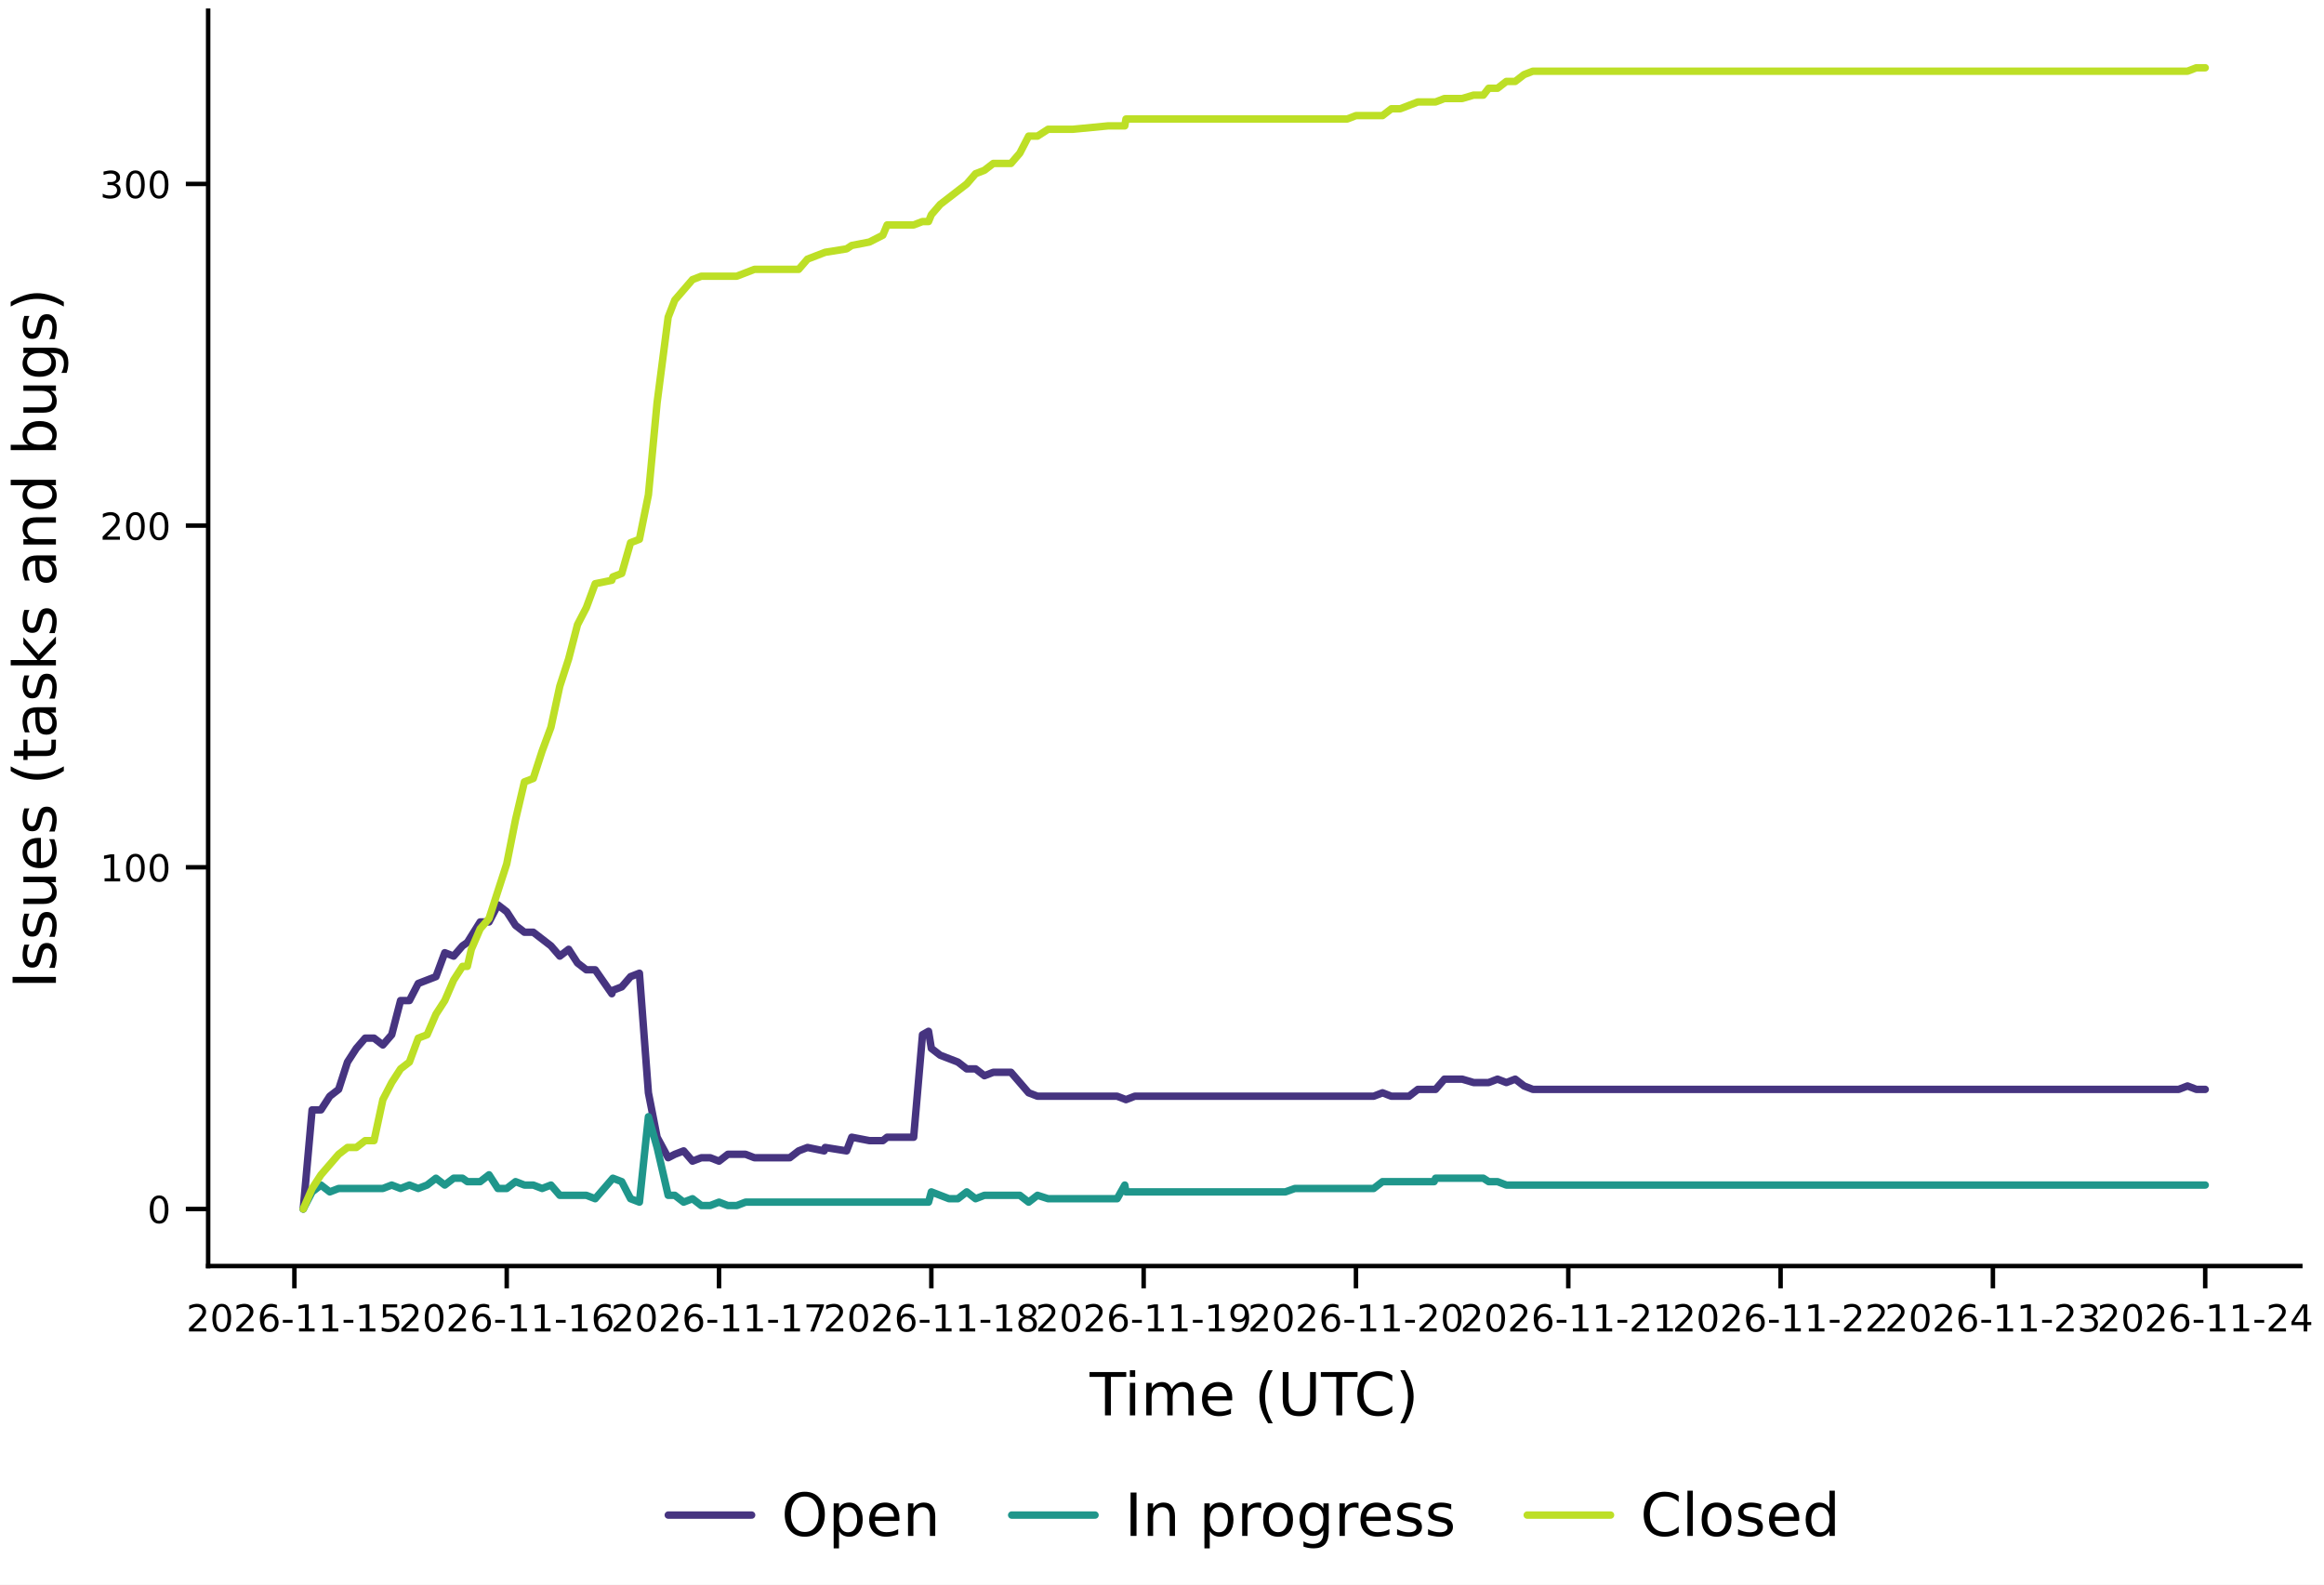
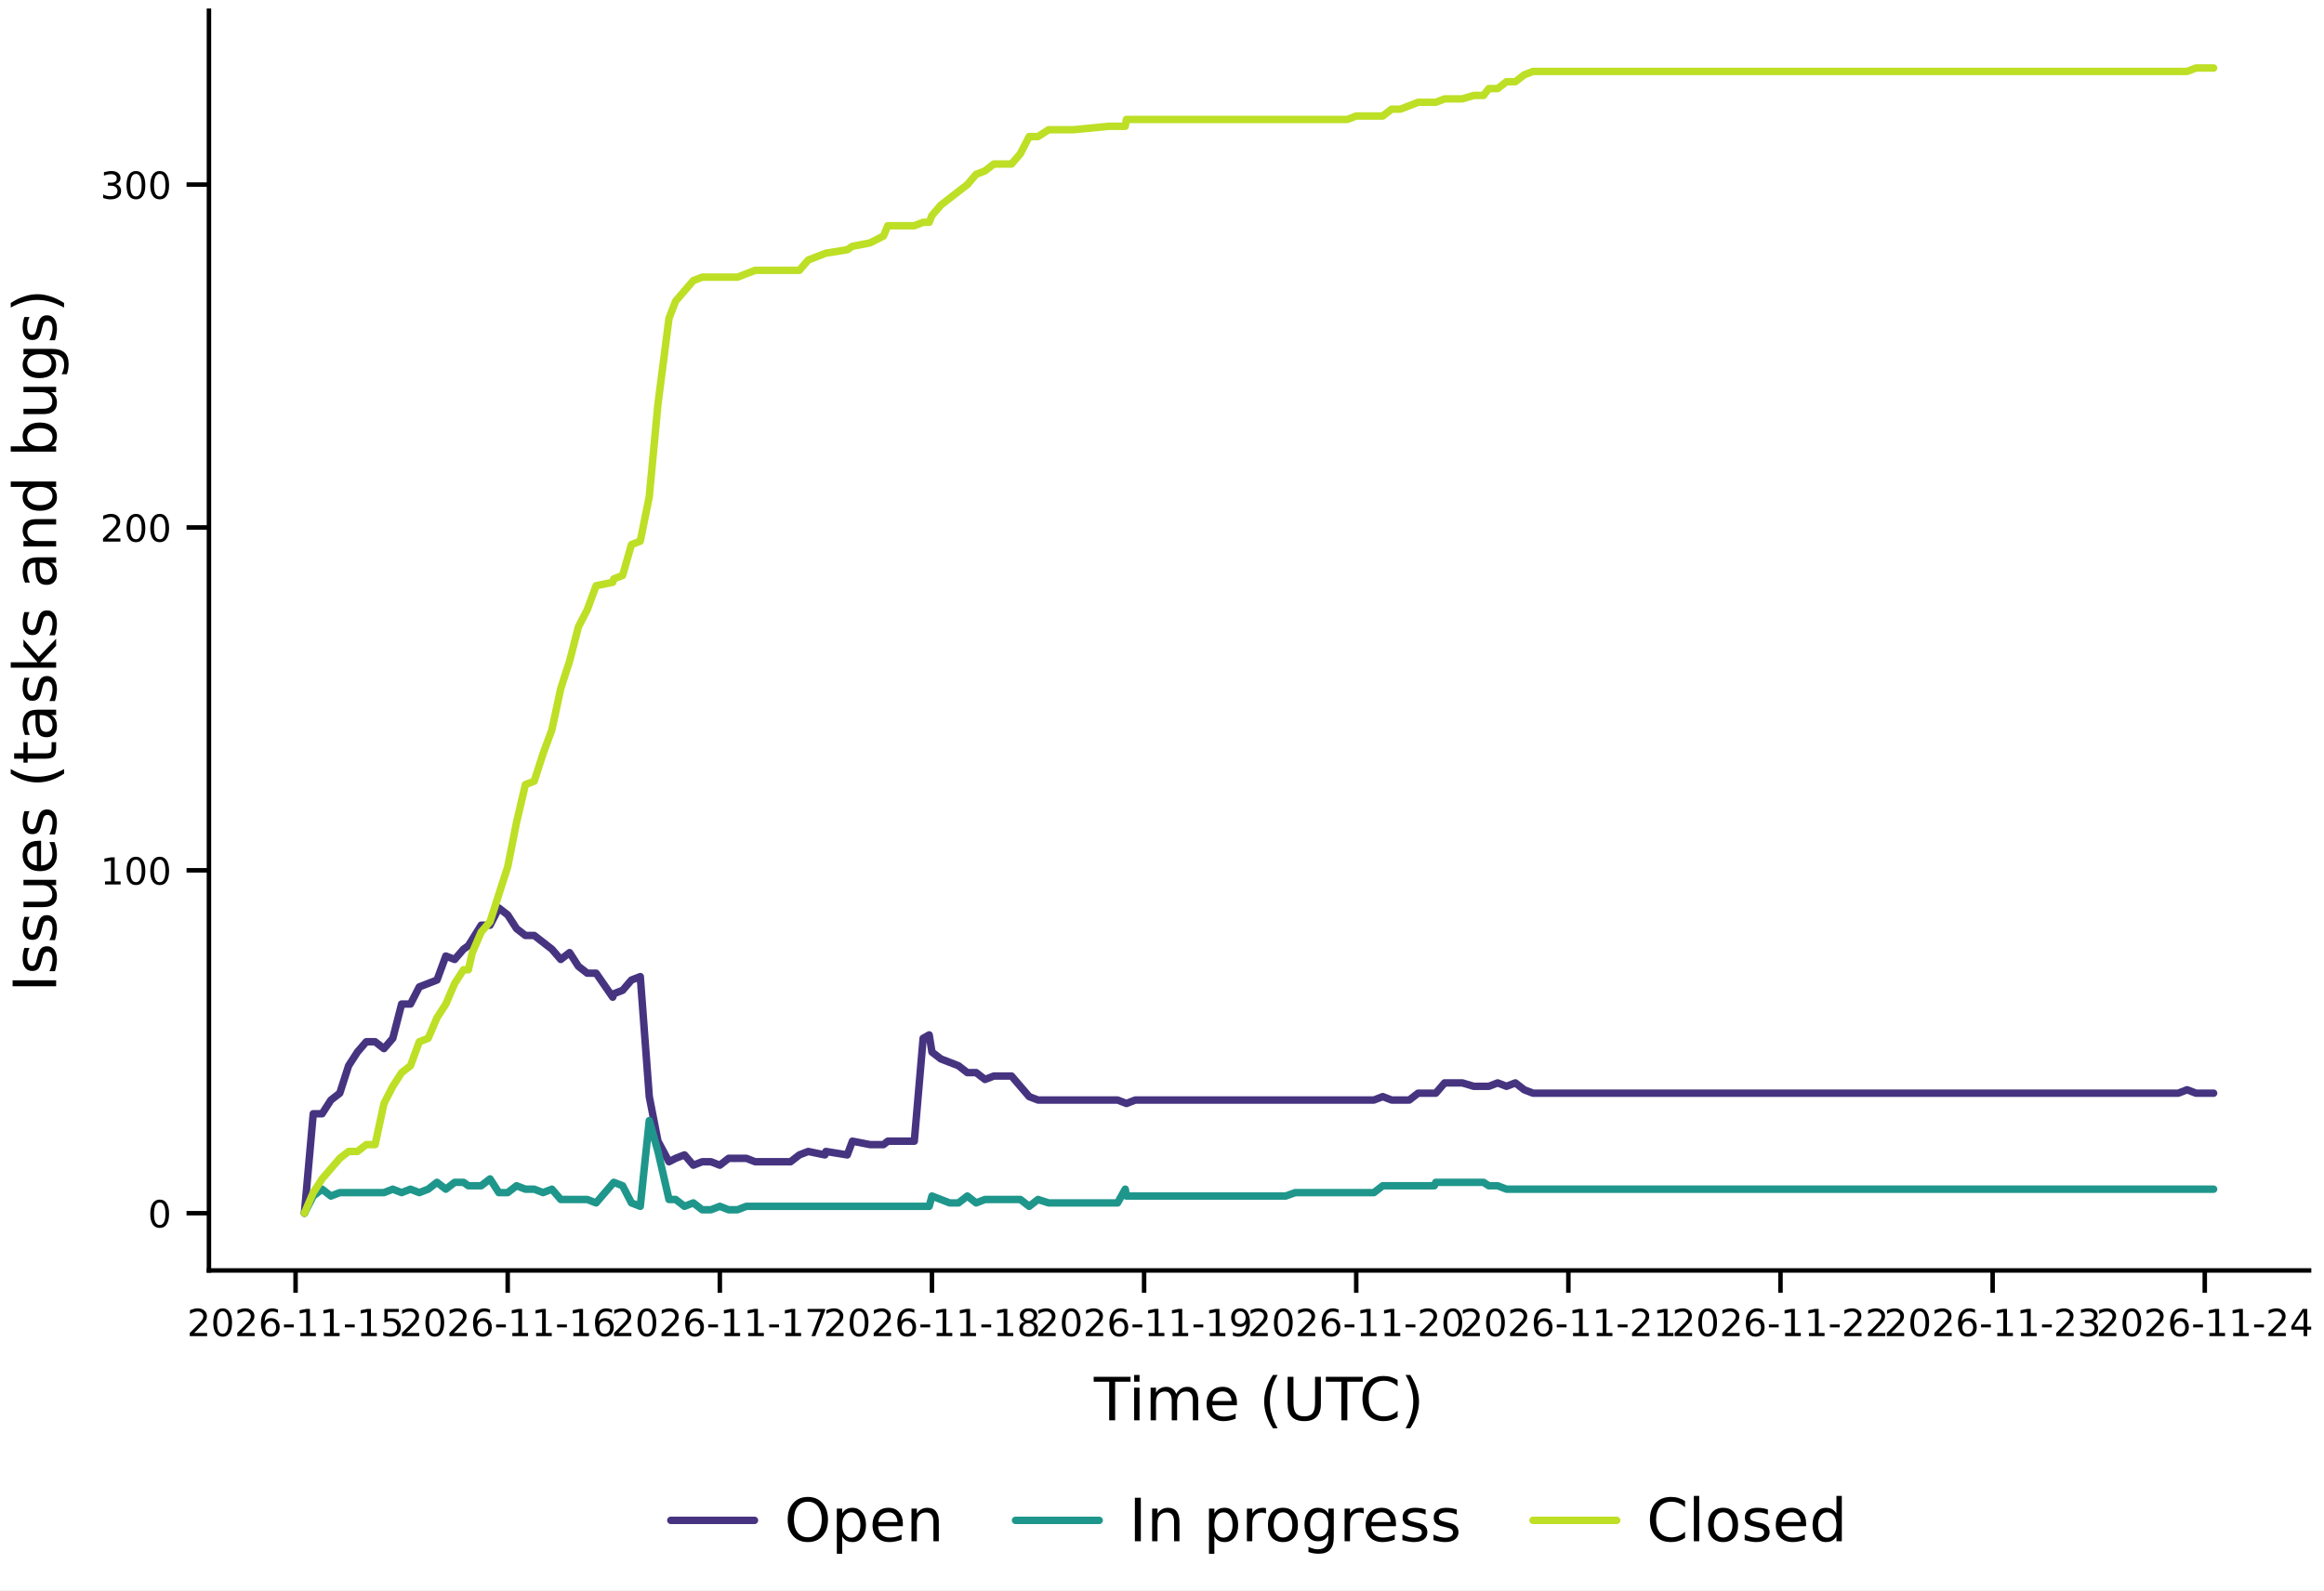
- <svg xmlns="http://www.w3.org/2000/svg" xmlns:xlink="http://www.w3.org/1999/xlink" width="312.44pt" height="213.046pt" viewBox="0 0 312.44 213.046" version="1.1">
+ <svg xmlns="http://www.w3.org/2000/svg" xmlns:xlink="http://www.w3.org/1999/xlink" width="311.256pt" height="213.046pt" viewBox="0 0 311.256 213.046" version="1.1">
  <defs>
    <style type="text/css">*{stroke-linejoin: round; stroke-linecap: butt}</style>
  </defs>
  <g id="figure_1">
    <g id="patch_1">
-       <path d="M 0 213.046  L 312.44 213.046  L 312.44 0  L 0 0  z " style="fill: #ffffff" />
+       <path d="M -0 213.046  L 311.256 213.046  L 311.256 0  L -0 0  z " style="fill: #ffffff" />
    </g>
    <g id="axes_1">
      <g id="patch_2">
        <path d="M 27.984 170.203  L 309.256 170.203  L 309.256 1.44  L 27.984 1.44  z " style="fill: #ffffff" />
      </g>
      <g id="matplotlib.axis_1">
        <g id="xtick_1">
          <g id="line2d_1">
            <defs>
-               <path id="m08bd4f8aca" d="M 0 0  L 0 3  " style="stroke: #000000; stroke-width: 0.6" />
+               <path id="mfcbfd6a305" d="M 0 0  L 0 3  " style="stroke: #000000; stroke-width: 0.6" />
            </defs>
            <g>
-               <use xlink:href="#m08bd4f8aca" x="39.58" y="170.203" style="stroke: #000000; stroke-width: 0.6" />
+               <use xlink:href="#mfcbfd6a305" x="39.586" y="170.203" style="stroke: #000000; stroke-width: 0.6" />
            </g>
          </g>
          <g id="text_1">
-             <text style="font-size: 5px; font-family: 'DejaVu Sans', sans-serif; text-anchor: middle" x="39.58" y="179.002" transform="rotate(-0 39.58013 179.0017)">2026-11-15</text>
+             <text style="font-size: 5px; font-family: 'DejaVu Sans', sans-serif; text-anchor: middle" x="39.586" y="179.002" transform="rotate(-0 39.58564 179.0017)">2026-11-15</text>
          </g>
        </g>
        <g id="xtick_2">
          <g id="line2d_2">
            <g>
-               <use xlink:href="#m08bd4f8aca" x="68.124" y="170.203" style="stroke: #000000; stroke-width: 0.6" />
+               <use xlink:href="#mfcbfd6a305" x="67.997" y="170.203" style="stroke: #000000; stroke-width: 0.6" />
            </g>
          </g>
          <g id="text_2">
-             <text style="font-size: 5px; font-family: 'DejaVu Sans', sans-serif; text-anchor: middle" x="68.124" y="179.002" transform="rotate(-0 68.12354 179.0017)">2026-11-16</text>
+             <text style="font-size: 5px; font-family: 'DejaVu Sans', sans-serif; text-anchor: middle" x="67.997" y="179.002" transform="rotate(-0 67.99689 179.0017)">2026-11-16</text>
          </g>
        </g>
        <g id="xtick_3">
          <g id="line2d_3">
            <g>
-               <use xlink:href="#m08bd4f8aca" x="96.667" y="170.203" style="stroke: #000000; stroke-width: 0.6" />
+               <use xlink:href="#mfcbfd6a305" x="96.408" y="170.203" style="stroke: #000000; stroke-width: 0.6" />
            </g>
          </g>
          <g id="text_3">
-             <text style="font-size: 5px; font-family: 'DejaVu Sans', sans-serif; text-anchor: middle" x="96.667" y="179.002" transform="rotate(-0 96.66694 179.0017)">2026-11-17</text>
+             <text style="font-size: 5px; font-family: 'DejaVu Sans', sans-serif; text-anchor: middle" x="96.408" y="179.002" transform="rotate(-0 96.40815 179.0017)">2026-11-17</text>
          </g>
        </g>
        <g id="xtick_4">
          <g id="line2d_4">
            <g>
-               <use xlink:href="#m08bd4f8aca" x="125.21" y="170.203" style="stroke: #000000; stroke-width: 0.6" />
+               <use xlink:href="#mfcbfd6a305" x="124.819" y="170.203" style="stroke: #000000; stroke-width: 0.6" />
            </g>
          </g>
          <g id="text_4">
-             <text style="font-size: 5px; font-family: 'DejaVu Sans', sans-serif; text-anchor: middle" x="125.21" y="179.002" transform="rotate(-0 125.2103 179.0017)">2026-11-18</text>
+             <text style="font-size: 5px; font-family: 'DejaVu Sans', sans-serif; text-anchor: middle" x="124.819" y="179.002" transform="rotate(-0 124.8194 179.0017)">2026-11-18</text>
          </g>
        </g>
        <g id="xtick_5">
          <g id="line2d_5">
            <g>
-               <use xlink:href="#m08bd4f8aca" x="153.754" y="170.203" style="stroke: #000000; stroke-width: 0.6" />
+               <use xlink:href="#mfcbfd6a305" x="153.231" y="170.203" style="stroke: #000000; stroke-width: 0.6" />
            </g>
          </g>
          <g id="text_5">
-             <text style="font-size: 5px; font-family: 'DejaVu Sans', sans-serif; text-anchor: middle" x="153.754" y="179.002" transform="rotate(-0 153.7537 179.0017)">2026-11-19</text>
+             <text style="font-size: 5px; font-family: 'DejaVu Sans', sans-serif; text-anchor: middle" x="153.231" y="179.002" transform="rotate(-0 153.2307 179.0017)">2026-11-19</text>
          </g>
        </g>
        <g id="xtick_6">
          <g id="line2d_6">
            <g>
-               <use xlink:href="#m08bd4f8aca" x="182.297" y="170.203" style="stroke: #000000; stroke-width: 0.6" />
+               <use xlink:href="#mfcbfd6a305" x="181.642" y="170.203" style="stroke: #000000; stroke-width: 0.6" />
            </g>
          </g>
          <g id="text_6">
-             <text style="font-size: 5px; font-family: 'DejaVu Sans', sans-serif; text-anchor: middle" x="182.297" y="179.002" transform="rotate(-0 182.2971 179.0017)">2026-11-20</text>
+             <text style="font-size: 5px; font-family: 'DejaVu Sans', sans-serif; text-anchor: middle" x="181.642" y="179.002" transform="rotate(-0 181.6419 179.0017)">2026-11-20</text>
          </g>
        </g>
        <g id="xtick_7">
          <g id="line2d_7">
            <g>
-               <use xlink:href="#m08bd4f8aca" x="210.841" y="170.203" style="stroke: #000000; stroke-width: 0.6" />
+               <use xlink:href="#mfcbfd6a305" x="210.053" y="170.203" style="stroke: #000000; stroke-width: 0.6" />
            </g>
          </g>
          <g id="text_7">
-             <text style="font-size: 5px; font-family: 'DejaVu Sans', sans-serif; text-anchor: middle" x="210.841" y="179.002" transform="rotate(-0 210.8405 179.0017)">2026-11-21</text>
+             <text style="font-size: 5px; font-family: 'DejaVu Sans', sans-serif; text-anchor: middle" x="210.053" y="179.002" transform="rotate(-0 210.0532 179.0017)">2026-11-21</text>
          </g>
        </g>
        <g id="xtick_8">
          <g id="line2d_8">
            <g>
-               <use xlink:href="#m08bd4f8aca" x="239.384" y="170.203" style="stroke: #000000; stroke-width: 0.6" />
+               <use xlink:href="#mfcbfd6a305" x="238.464" y="170.203" style="stroke: #000000; stroke-width: 0.6" />
            </g>
          </g>
          <g id="text_8">
-             <text style="font-size: 5px; font-family: 'DejaVu Sans', sans-serif; text-anchor: middle" x="239.384" y="179.002" transform="rotate(-0 239.3839 179.0017)">2026-11-22</text>
+             <text style="font-size: 5px; font-family: 'DejaVu Sans', sans-serif; text-anchor: middle" x="238.464" y="179.002" transform="rotate(-0 238.4644 179.0017)">2026-11-22</text>
          </g>
        </g>
        <g id="xtick_9">
          <g id="line2d_9">
            <g>
-               <use xlink:href="#m08bd4f8aca" x="267.927" y="170.203" style="stroke: #000000; stroke-width: 0.6" />
+               <use xlink:href="#mfcbfd6a305" x="266.876" y="170.203" style="stroke: #000000; stroke-width: 0.6" />
            </g>
          </g>
          <g id="text_9">
-             <text style="font-size: 5px; font-family: 'DejaVu Sans', sans-serif; text-anchor: middle" x="267.927" y="179.002" transform="rotate(-0 267.9274 179.0017)">2026-11-23</text>
+             <text style="font-size: 5px; font-family: 'DejaVu Sans', sans-serif; text-anchor: middle" x="266.876" y="179.002" transform="rotate(-0 266.8757 179.0017)">2026-11-23</text>
          </g>
        </g>
        <g id="xtick_10">
          <g id="line2d_10">
            <g>
-               <use xlink:href="#m08bd4f8aca" x="296.471" y="170.203" style="stroke: #000000; stroke-width: 0.6" />
+               <use xlink:href="#mfcbfd6a305" x="295.287" y="170.203" style="stroke: #000000; stroke-width: 0.6" />
            </g>
          </g>
          <g id="text_10">
-             <text style="font-size: 5px; font-family: 'DejaVu Sans', sans-serif; text-anchor: middle" x="296.471" y="179.002" transform="rotate(-0 296.4708 179.0017)">2026-11-24</text>
+             <text style="font-size: 5px; font-family: 'DejaVu Sans', sans-serif; text-anchor: middle" x="295.287" y="179.002" transform="rotate(-0 295.287 179.0017)">2026-11-24</text>
          </g>
        </g>
        <g id="text_11">
          <text style="font-size: 8px; font-family: 'DejaVu Sans', sans-serif; text-anchor: middle" x="168.62" y="190.282" transform="rotate(-0 168.6201 190.2816)">Time (UTC)</text>
        </g>
      </g>
      <g id="matplotlib.axis_2">
        <g id="ytick_1">
          <g id="line2d_11">
            <defs>
-               <path id="m0aedb376db" d="M 0 0  L -3 0  " style="stroke: #000000; stroke-width: 0.6" />
+               <path id="m77edbe0957" d="M 0 0  L -3 0  " style="stroke: #000000; stroke-width: 0.6" />
            </defs>
            <g>
-               <use xlink:href="#m0aedb376db" x="27.984" y="162.532" style="stroke: #000000; stroke-width: 0.6" />
+               <use xlink:href="#m77edbe0957" x="27.984" y="162.532" style="stroke: #000000; stroke-width: 0.6" />
            </g>
          </g>
          <g id="text_12">
            <text style="font-size: 5px; font-family: 'DejaVu Sans', sans-serif; text-anchor: end" x="22.984" y="164.431" transform="rotate(-0 22.98438 164.4312)">0</text>
          </g>
        </g>
        <g id="ytick_2">
          <g id="line2d_12">
            <g>
-               <use xlink:href="#m0aedb376db" x="27.984" y="116.597" style="stroke: #000000; stroke-width: 0.6" />
+               <use xlink:href="#m77edbe0957" x="27.984" y="116.597" style="stroke: #000000; stroke-width: 0.6" />
            </g>
          </g>
          <g id="text_13">
            <text style="font-size: 5px; font-family: 'DejaVu Sans', sans-serif; text-anchor: end" x="22.984" y="118.497" transform="rotate(-0 22.98438 118.4969)">100</text>
          </g>
        </g>
        <g id="ytick_3">
          <g id="line2d_13">
            <g>
-               <use xlink:href="#m0aedb376db" x="27.984" y="70.663" style="stroke: #000000; stroke-width: 0.6" />
+               <use xlink:href="#m77edbe0957" x="27.984" y="70.663" style="stroke: #000000; stroke-width: 0.6" />
            </g>
          </g>
          <g id="text_14">
            <text style="font-size: 5px; font-family: 'DejaVu Sans', sans-serif; text-anchor: end" x="22.984" y="72.563" transform="rotate(-0 22.98438 72.56251)">200</text>
          </g>
        </g>
        <g id="ytick_4">
          <g id="line2d_14">
            <g>
-               <use xlink:href="#m0aedb376db" x="27.984" y="24.729" style="stroke: #000000; stroke-width: 0.6" />
+               <use xlink:href="#m77edbe0957" x="27.984" y="24.729" style="stroke: #000000; stroke-width: 0.6" />
            </g>
          </g>
          <g id="text_15">
            <text style="font-size: 5px; font-family: 'DejaVu Sans', sans-serif; text-anchor: end" x="22.984" y="26.628" transform="rotate(-0 22.98438 26.62814)">300</text>
          </g>
        </g>
        <g id="text_16">
          <text style="font-size: 8px; font-family: 'DejaVu Sans', sans-serif; text-anchor: middle" x="7.519" y="85.821" transform="rotate(-90 7.51875 85.82143)">Issues (tasks and bugs)</text>
        </g>
      </g>
      <g id="line2d_15">
-         <path d="M 40.769 162.532  L 41.959 149.211  L 43.148 149.211  L 44.337 147.373  L 45.527 146.455  L 46.716 142.78  L 47.905 140.943  L 49.095 139.565  L 50.284 139.565  L 51.473 140.483  L 52.663 139.105  L 53.852 134.512  L 55.041 134.512  L 56.23 132.215  L 58.609 131.296  L 59.798 128.081  L 60.988 128.54  L 62.177 127.162  L 62.831 126.703  L 64.556 123.947  L 65.745 123.947  L 66.934 121.65  L 68.124 122.569  L 69.313 124.406  L 70.502 125.325  L 71.691 125.325  L 74.07 127.162  L 75.259 128.54  L 76.449 127.622  L 77.638 129.459  L 78.827 130.378  L 80.017 130.378  L 82.256 133.593  L 82.395 133.134  L 83.585 132.674  L 84.774 131.296  L 85.963 130.837  L 87.172 146.914  L 88.342 152.886  L 89.828 155.642  L 90.72 155.182  L 91.91 154.723  L 93.099 156.101  L 94.288 155.642  L 95.478 155.642  L 96.667 156.101  L 97.856 155.182  L 100.235 155.182  L 101.424 155.642  L 106.181 155.642  L 107.371 154.723  L 108.56 154.264  L 110.8 154.723  L 110.939 154.264  L 113.813 154.723  L 114.507 152.886  L 116.885 153.345  L 118.689 153.345  L 119.264 152.886  L 122.832 152.886  L 124.021 139.105  L 124.834 138.646  L 125.21 140.943  L 126.4 141.861  L 128.778 142.78  L 129.968 143.699  L 131.157 143.699  L 132.346 144.617  L 133.535 144.158  L 135.914 144.158  L 138.293 146.914  L 139.482 147.373  L 150.186 147.373  L 151.375 147.833  L 152.564 147.373  L 184.676 147.373  L 185.865 146.914  L 187.054 147.373  L 189.433 147.373  L 190.622 146.455  L 193.001 146.455  L 194.19 145.077  L 196.569 145.077  L 198.115 145.536  L 200.137 145.536  L 201.326 145.077  L 202.515 145.536  L 203.705 145.077  L 204.894 145.995  L 206.083 146.455  L 292.903 146.455  L 294.092 145.995  L 295.281 146.455  L 296.471 146.455  L 296.471 146.455  " clip-path="url(#pb2dfa28839)" style="fill: none; stroke: #463480; stroke-linecap: round" />
+         <path d="M 40.769 162.532  L 41.953 149.211  L 43.137 149.211  L 44.321 147.373  L 45.505 146.455  L 46.688 142.78  L 47.872 140.943  L 49.056 139.565  L 50.24 139.565  L 51.424 140.483  L 52.607 139.105  L 53.791 134.512  L 54.975 134.512  L 56.159 132.215  L 58.526 131.296  L 59.71 128.081  L 60.894 128.54  L 62.078 127.162  L 62.729 126.703  L 64.445 123.947  L 65.629 123.947  L 66.813 121.65  L 67.997 122.569  L 69.181 124.406  L 70.365 125.325  L 71.548 125.325  L 73.916 127.162  L 75.1 128.54  L 76.284 127.622  L 77.467 129.459  L 78.651 130.378  L 79.835 130.378  L 82.064 133.593  L 82.203 133.134  L 83.386 132.674  L 84.57 131.296  L 85.754 130.837  L 86.957 146.914  L 88.122 152.886  L 89.601 155.642  L 90.489 155.182  L 91.673 154.723  L 92.857 156.101  L 94.041 155.642  L 95.224 155.642  L 96.408 156.101  L 97.592 155.182  L 99.96 155.182  L 101.143 155.642  L 105.879 155.642  L 107.062 154.723  L 108.246 154.264  L 110.476 154.723  L 110.614 154.264  L 113.475 154.723  L 114.165 152.886  L 116.533 153.345  L 118.328 153.345  L 118.9 152.886  L 122.452 152.886  L 123.636 139.105  L 124.445 138.646  L 124.819 140.943  L 126.003 141.861  L 128.371 142.78  L 129.555 143.699  L 130.738 143.699  L 131.922 144.617  L 133.106 144.158  L 135.474 144.158  L 137.841 146.914  L 139.025 147.373  L 149.679 147.373  L 150.863 147.833  L 152.047 147.373  L 184.01 147.373  L 185.193 146.914  L 186.377 147.373  L 188.745 147.373  L 189.929 146.455  L 192.296 146.455  L 193.48 145.077  L 195.848 145.077  L 197.386 145.536  L 199.399 145.536  L 200.583 145.077  L 201.767 145.536  L 202.95 145.077  L 204.134 145.995  L 205.318 146.455  L 291.736 146.455  L 292.919 145.995  L 294.103 146.455  L 296.471 146.455  L 296.471 146.455  " clip-path="url(#pf9eae36b81)" style="fill: none; stroke: #463480; stroke-linecap: round" />
      </g>
      <g id="line2d_16">
-         <path d="M 40.769 162.532  L 41.959 160.235  L 43.148 159.316  L 44.337 160.235  L 45.527 159.776  L 51.473 159.776  L 52.663 159.316  L 53.852 159.776  L 55.041 159.316  L 56.23 159.776  L 57.42 159.316  L 58.609 158.398  L 59.798 159.316  L 60.988 158.398  L 62.177 158.398  L 62.831 158.857  L 64.556 158.857  L 65.745 157.938  L 66.934 159.776  L 68.124 159.776  L 69.313 158.857  L 70.502 159.316  L 71.691 159.316  L 72.881 159.776  L 74.07 159.316  L 75.259 160.694  L 78.827 160.694  L 80.017 161.154  L 82.395 158.398  L 83.585 158.857  L 84.774 161.154  L 85.963 161.613  L 87.172 150.13  L 88.342 154.264  L 89.828 160.694  L 90.72 160.694  L 91.91 161.613  L 93.099 161.154  L 94.288 162.072  L 95.478 162.072  L 96.667 161.613  L 97.856 162.072  L 99.046 162.072  L 100.235 161.613  L 124.834 161.613  L 125.21 160.235  L 127.589 161.154  L 128.778 161.154  L 129.968 160.235  L 131.157 161.154  L 132.346 160.694  L 137.103 160.694  L 138.293 161.613  L 139.482 160.694  L 140.909 161.154  L 150.186 161.154  L 151.217 159.316  L 151.375 160.235  L 172.802 160.235  L 174.091 159.776  L 184.676 159.776  L 185.865 158.857  L 192.803 158.857  L 193.001 158.398  L 199.423 158.398  L 200.137 158.857  L 201.326 158.857  L 202.515 159.316  L 296.471 159.316  L 296.471 159.316  " clip-path="url(#pb2dfa28839)" style="fill: none; stroke: #1f968b; stroke-linecap: round" />
+         <path d="M 40.769 162.532  L 41.953 160.235  L 43.137 159.316  L 44.321 160.235  L 45.505 159.776  L 51.424 159.776  L 52.607 159.316  L 53.791 159.776  L 54.975 159.316  L 56.159 159.776  L 57.343 159.316  L 58.526 158.398  L 59.71 159.316  L 60.894 158.398  L 62.078 158.398  L 62.729 158.857  L 64.445 158.857  L 65.629 157.938  L 66.813 159.776  L 67.997 159.776  L 69.181 158.857  L 70.365 159.316  L 71.548 159.316  L 72.732 159.776  L 73.916 159.316  L 75.1 160.694  L 78.651 160.694  L 79.835 161.154  L 82.203 158.398  L 83.386 158.857  L 84.57 161.154  L 85.754 161.613  L 86.957 150.13  L 88.122 154.264  L 89.601 160.694  L 90.489 160.694  L 91.673 161.613  L 92.857 161.154  L 94.041 162.072  L 95.224 162.072  L 96.408 161.613  L 97.592 162.072  L 98.776 162.072  L 99.96 161.613  L 124.445 161.613  L 124.819 160.235  L 127.187 161.154  L 128.371 161.154  L 129.555 160.235  L 130.738 161.154  L 131.922 160.694  L 136.657 160.694  L 137.841 161.613  L 139.025 160.694  L 140.446 161.154  L 149.679 161.154  L 150.705 159.316  L 150.863 160.235  L 172.191 160.235  L 173.474 159.776  L 184.01 159.776  L 185.193 158.857  L 192.099 158.857  L 192.296 158.398  L 198.689 158.398  L 199.399 158.857  L 200.583 158.857  L 201.767 159.316  L 296.471 159.316  L 296.471 159.316  " clip-path="url(#pf9eae36b81)" style="fill: none; stroke: #1f968b; stroke-linecap: round" />
      </g>
      <g id="line2d_17">
-         <path d="M 40.769 162.532  L 41.959 159.776  L 43.148 157.938  L 45.527 155.182  L 46.716 154.264  L 47.905 154.264  L 49.095 153.345  L 50.284 153.345  L 51.473 147.833  L 52.663 145.536  L 53.852 143.699  L 55.041 142.78  L 56.23 139.565  L 57.42 139.105  L 58.609 136.349  L 59.798 134.512  L 60.988 131.756  L 62.177 129.918  L 62.831 129.918  L 63.366 127.622  L 64.556 124.866  L 65.745 123.488  L 68.124 116.138  L 69.313 110.167  L 70.502 105.114  L 71.691 104.655  L 72.881 100.98  L 74.07 97.764  L 75.259 92.252  L 76.449 88.577  L 77.638 83.984  L 78.827 81.687  L 80.017 78.472  L 82.256 78.013  L 82.395 77.553  L 83.585 77.094  L 84.774 72.96  L 85.963 72.5  L 87.172 66.529  L 88.342 54.127  L 89.828 42.643  L 90.72 40.346  L 93.099 37.59  L 94.288 37.131  L 99.046 37.131  L 101.424 36.212  L 107.371 36.212  L 108.56 34.834  L 110.939 33.916  L 113.813 33.456  L 114.507 32.997  L 116.885 32.538  L 118.689 31.619  L 119.264 30.241  L 122.832 30.241  L 124.021 29.782  L 124.834 29.782  L 125.21 28.863  L 126.4 27.485  L 129.968 24.729  L 131.157 23.351  L 132.346 22.891  L 133.535 21.973  L 135.914 21.973  L 137.103 20.595  L 138.293 18.298  L 139.482 18.298  L 140.909 17.379  L 144.239 17.379  L 148.997 16.92  L 151.217 16.92  L 151.375 16.001  L 181.108 16.001  L 182.297 15.542  L 185.865 15.542  L 187.054 14.623  L 188.244 14.623  L 190.622 13.704  L 193.001 13.704  L 194.19 13.245  L 196.569 13.245  L 198.115 12.786  L 199.423 12.786  L 200.137 11.867  L 201.326 11.867  L 202.515 10.948  L 203.705 10.948  L 204.894 10.03  L 206.083 9.57  L 294.092 9.57  L 295.281 9.111  L 296.471 9.111  L 296.471 9.111  " clip-path="url(#pb2dfa28839)" style="fill: none; stroke: #bddf26; stroke-linecap: round" />
+         <path d="M 40.769 162.532  L 41.953 159.776  L 43.137 157.938  L 45.505 155.182  L 46.688 154.264  L 47.872 154.264  L 49.056 153.345  L 50.24 153.345  L 51.424 147.833  L 52.607 145.536  L 53.791 143.699  L 54.975 142.78  L 56.159 139.565  L 57.343 139.105  L 58.526 136.349  L 59.71 134.512  L 60.894 131.756  L 62.078 129.918  L 62.729 129.918  L 63.262 127.622  L 64.445 124.866  L 65.629 123.488  L 67.997 116.138  L 69.181 110.167  L 70.365 105.114  L 71.548 104.655  L 72.732 100.98  L 73.916 97.764  L 75.1 92.252  L 76.284 88.577  L 77.467 83.984  L 78.651 81.687  L 79.835 78.472  L 82.064 78.013  L 82.203 77.553  L 83.386 77.094  L 84.57 72.96  L 85.754 72.5  L 86.957 66.529  L 88.122 54.127  L 89.601 42.643  L 90.489 40.346  L 92.857 37.59  L 94.041 37.131  L 98.776 37.131  L 101.143 36.212  L 107.062 36.212  L 108.246 34.834  L 110.614 33.916  L 113.475 33.456  L 114.165 32.997  L 116.533 32.538  L 118.328 31.619  L 118.9 30.241  L 122.452 30.241  L 123.636 29.782  L 124.445 29.782  L 124.819 28.863  L 126.003 27.485  L 129.555 24.729  L 130.738 23.351  L 131.922 22.891  L 133.106 21.973  L 135.474 21.973  L 136.657 20.595  L 137.841 18.298  L 139.025 18.298  L 140.446 17.379  L 143.76 17.379  L 148.495 16.92  L 150.705 16.92  L 150.863 16.001  L 180.458 16.001  L 181.642 15.542  L 185.193 15.542  L 186.377 14.623  L 187.561 14.623  L 189.929 13.704  L 192.296 13.704  L 193.48 13.245  L 195.848 13.245  L 197.386 12.786  L 198.689 12.786  L 199.399 11.867  L 200.583 11.867  L 201.767 10.948  L 202.95 10.948  L 204.134 10.03  L 205.318 9.57  L 292.919 9.57  L 294.103 9.111  L 296.471 9.111  L 296.471 9.111  " clip-path="url(#pf9eae36b81)" style="fill: none; stroke: #bddf26; stroke-linecap: round" />
      </g>
      <g id="patch_3">
        <path d="M 27.984 170.203  L 27.984 1.44  " style="fill: none; stroke: #000000; stroke-width: 0.6; stroke-linejoin: miter; stroke-linecap: square" />
      </g>
      <g id="patch_4">
        <path d="M 27.984 170.203  L 309.256 170.203  " style="fill: none; stroke: #000000; stroke-width: 0.6; stroke-linejoin: miter; stroke-linecap: square" />
      </g>
      <g id="legend_1">
        <g id="line2d_18">
          <path d="M 89.846 203.684  L 95.446 203.684  L 101.046 203.684  " style="fill: none; stroke: #463480; stroke-linecap: round" />
        </g>
        <g id="text_17">
          <text style="font-size: 8px; font-family: 'DejaVu Sans', sans-serif; text-anchor: start" x="105.046" y="206.484" transform="rotate(-0 105.0457 206.4837)">Open</text>
        </g>
        <g id="line2d_19">
          <path d="M 136.014 203.684  L 141.614 203.684  L 147.214 203.684  " style="fill: none; stroke: #1f968b; stroke-linecap: round" />
        </g>
        <g id="text_18">
          <text style="font-size: 8px; font-family: 'DejaVu Sans', sans-serif; text-anchor: start" x="151.214" y="206.484" transform="rotate(-0 151.2145 206.4837)">In progress</text>
        </g>
        <g id="line2d_20">
          <path d="M 205.322 203.684  L 210.922 203.684  L 216.522 203.684  " style="fill: none; stroke: #bddf26; stroke-linecap: round" />
        </g>
        <g id="text_19">
          <text style="font-size: 8px; font-family: 'DejaVu Sans', sans-serif; text-anchor: start" x="220.522" y="206.484" transform="rotate(-0 220.522 206.4837)">Closed</text>
        </g>
      </g>
    </g>
  </g>
  <defs>
-     <clipPath id="pb2dfa28839">
+     <clipPath id="pf9eae36b81">
      <rect x="27.984" y="1.44" width="281.271" height="168.763" />
    </clipPath>
  </defs>
</svg>
